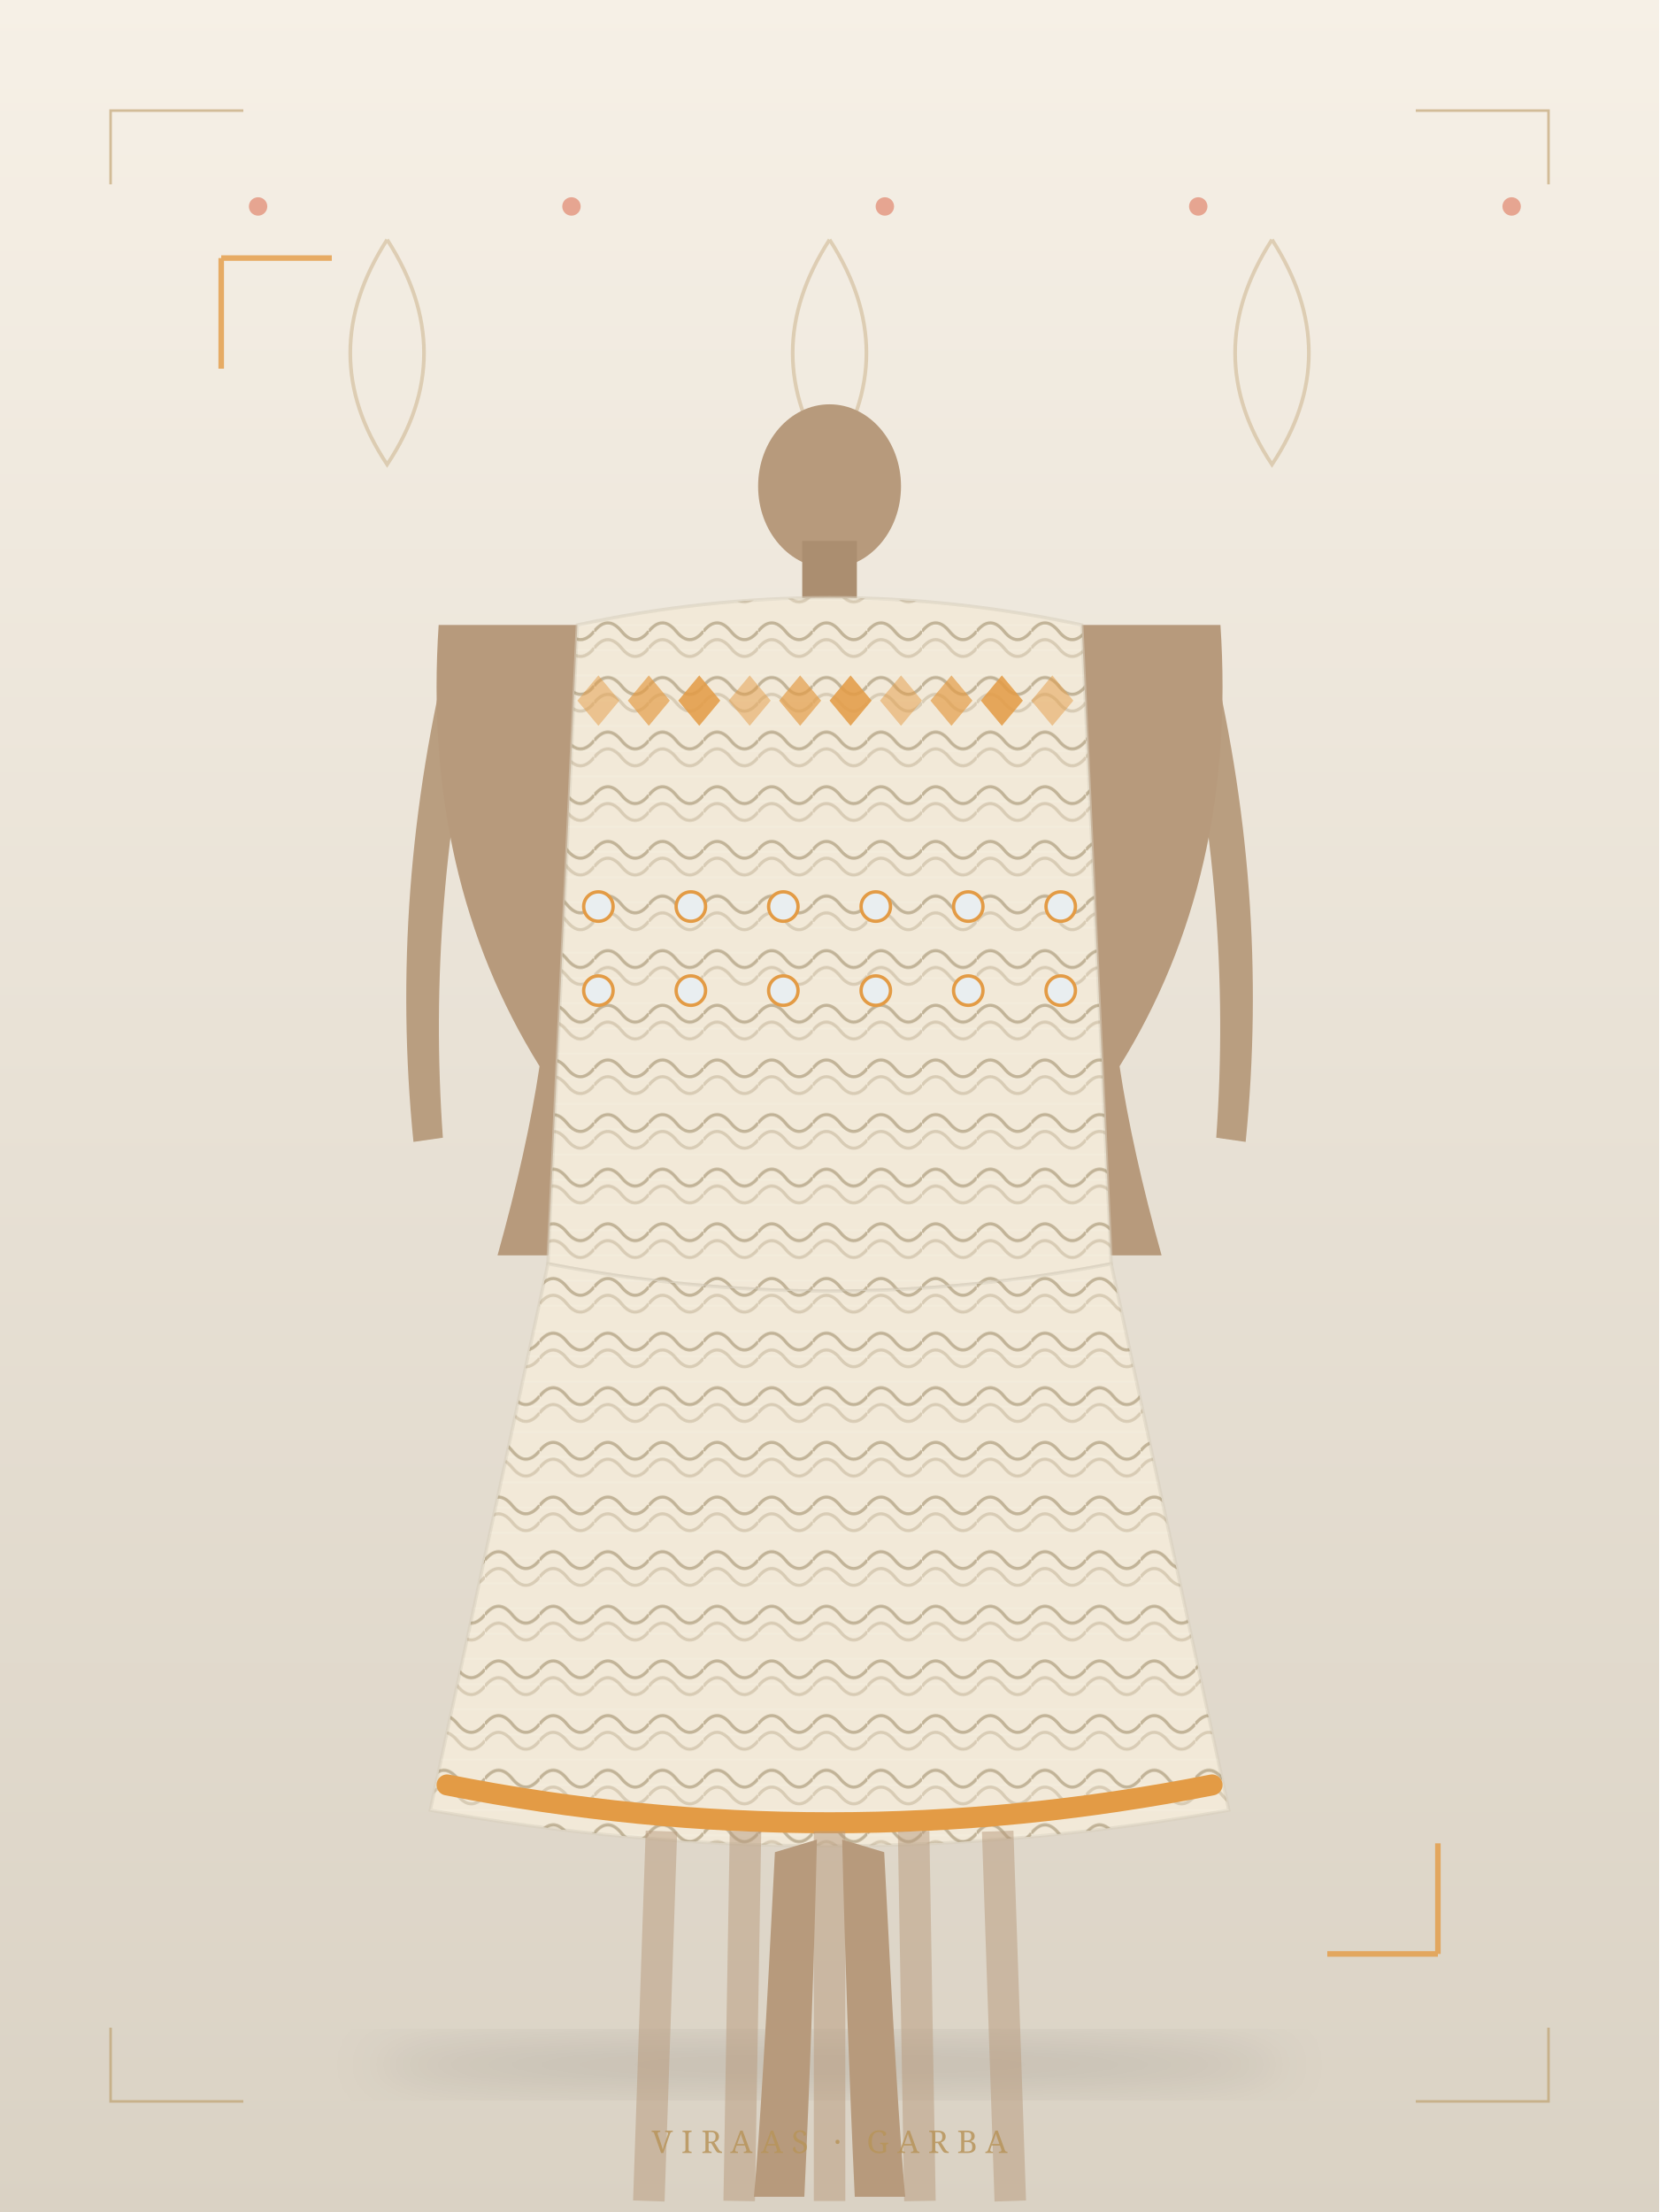
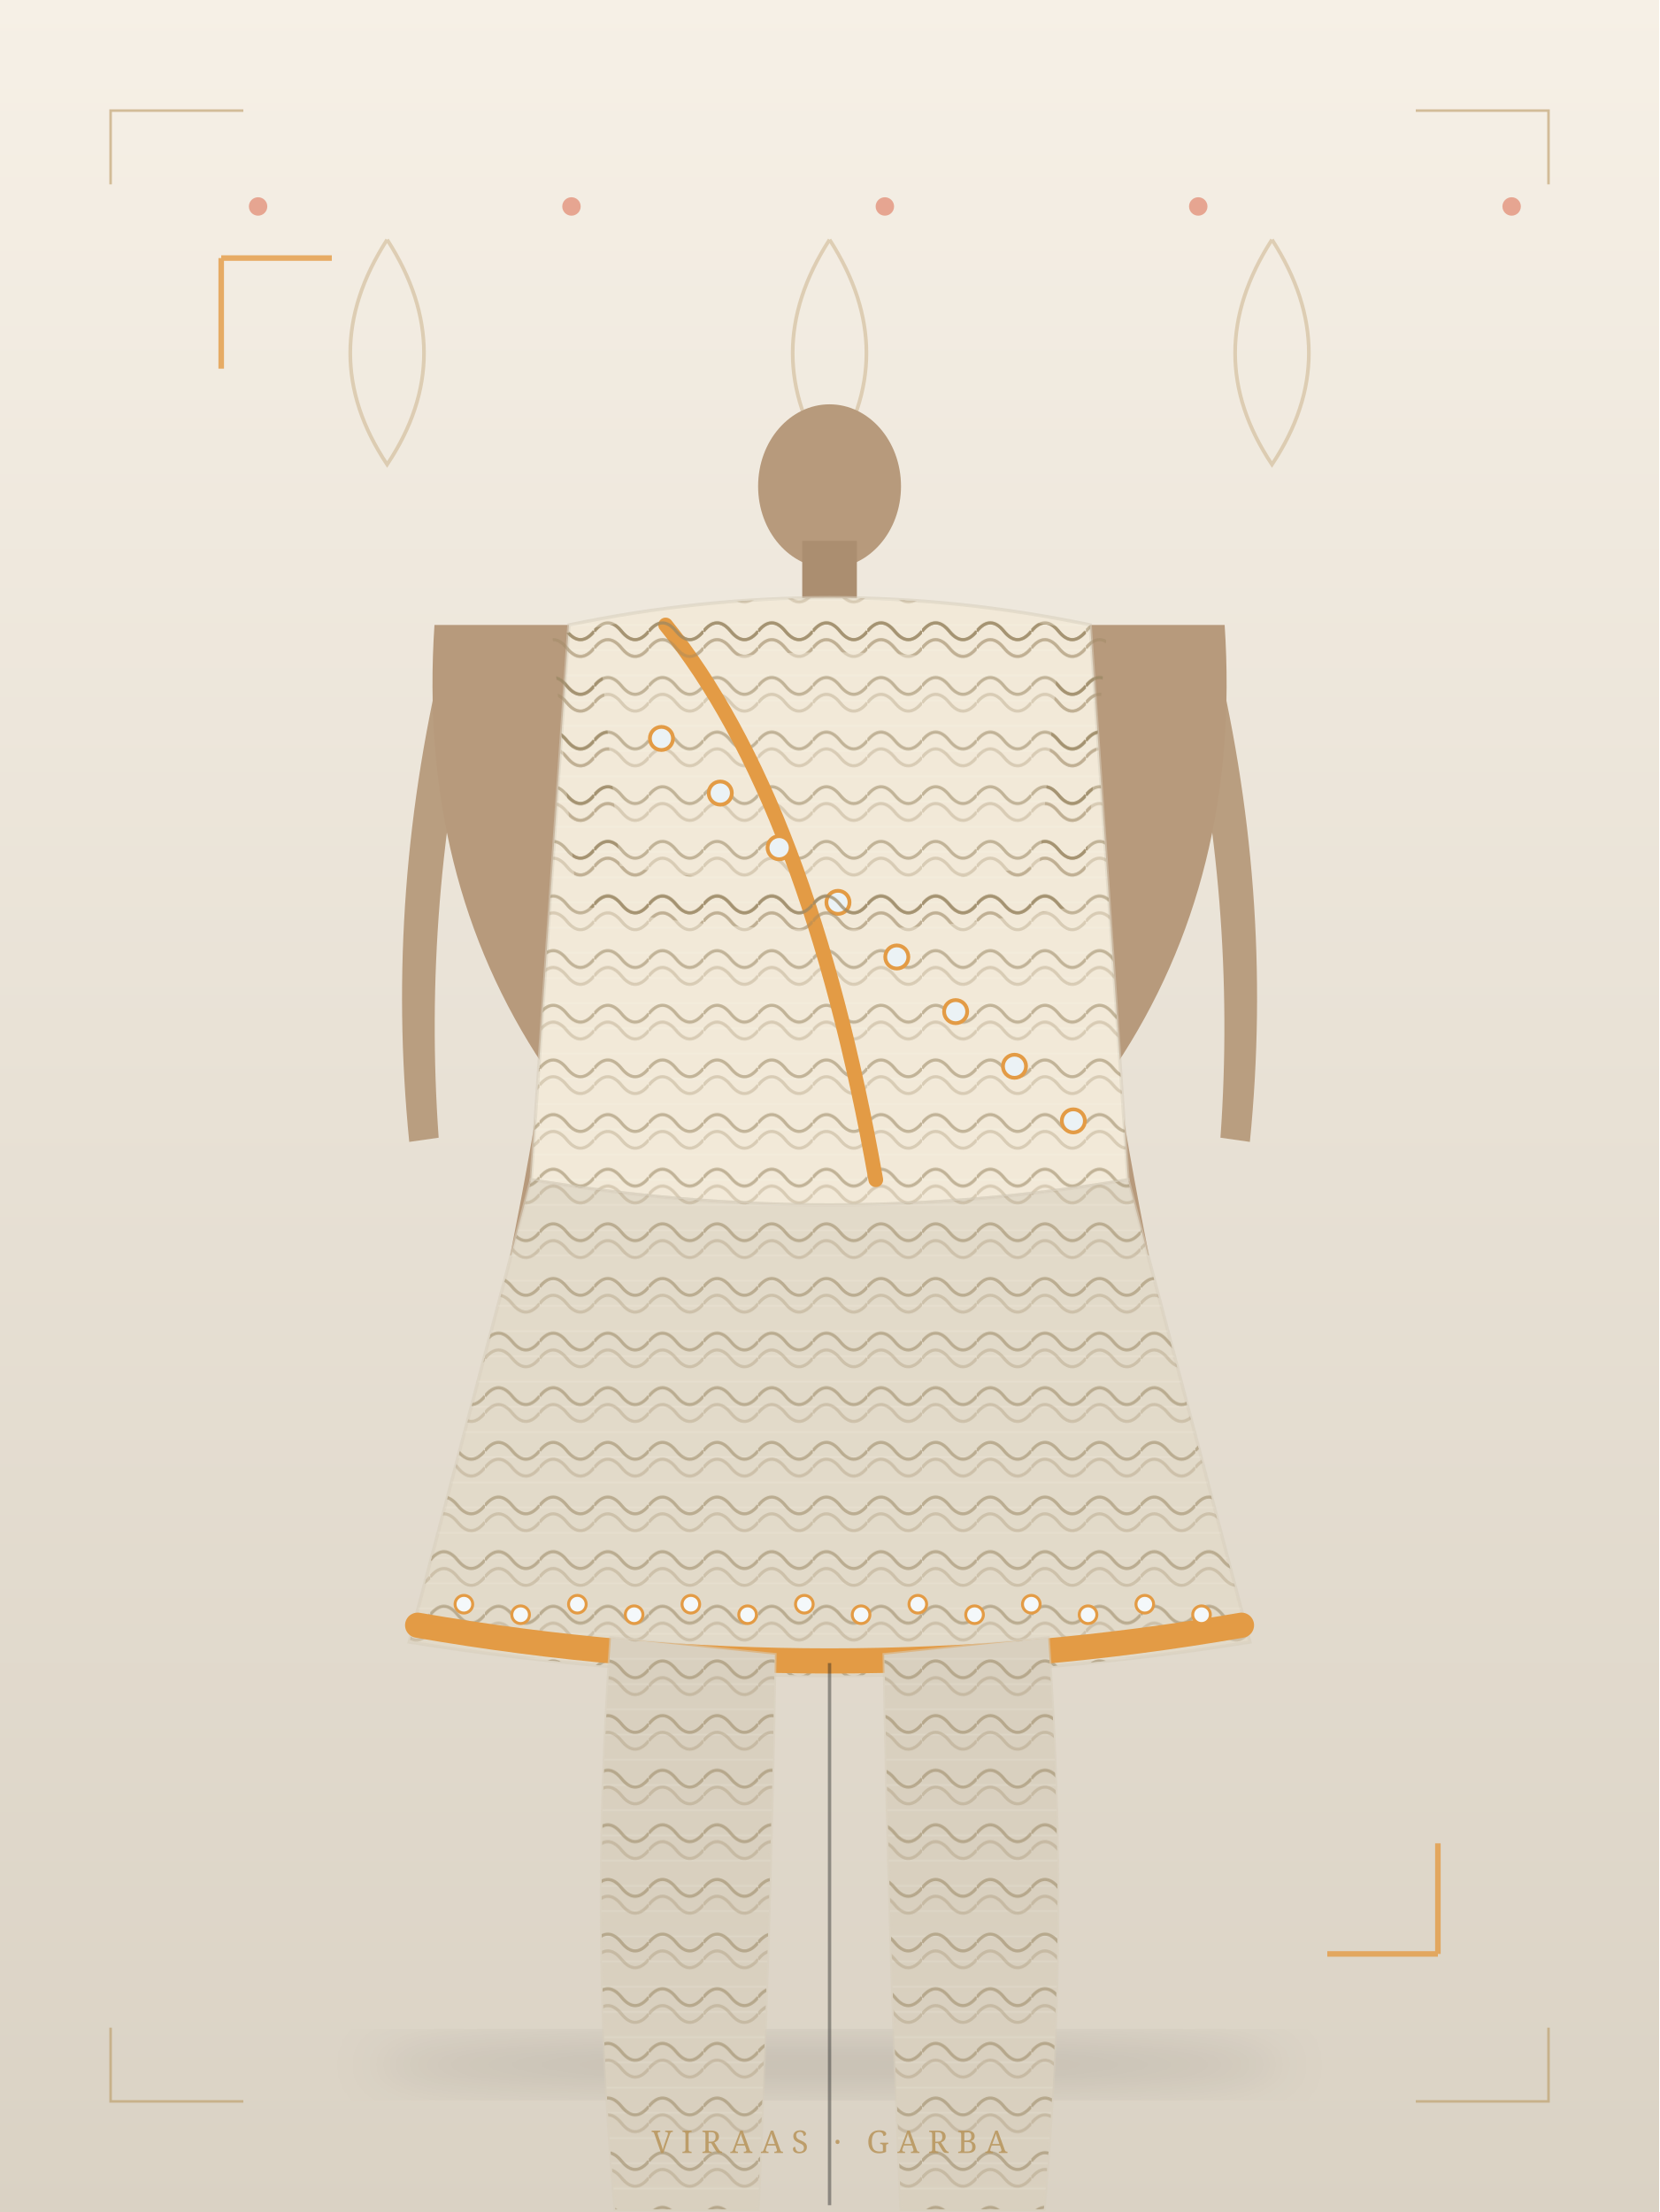
<svg xmlns="http://www.w3.org/2000/svg" viewBox="0 0 900 1200" width="900" height="1200">
  <defs>
    <pattern id="f-v197190n" patternUnits="userSpaceOnUse" width="24" height="24">
      <rect width="24" height="24" fill="#FFFDF7" opacity="0.05" />
      <path d="M0 8 H24 M0 20 H24" stroke="#FFFDF7" stroke-width="0.8" opacity="0.12" fill="none" />
    </pattern>
    <pattern id="k-v197190n" patternUnits="userSpaceOnUse" width="26" height="26">
      <g stroke="#9A8763" stroke-width="1.5" opacity="0.75" fill="none">
        <path d="M0 13 q6.5 -8 13 0 t13 0" />
        <path d="M0 21 q6.5 -8 13 0 t13 0" opacity="0.55" />
      </g>
    </pattern>
    <linearGradient id="bgF" x1="0" y1="0" x2="0" y2="1">
      <stop offset="0%" stop-color="#F6F0E6" />
      <stop offset="100%" stop-color="#DAD2C4" />
    </linearGradient>
    <filter id="soft">
      <feGaussianBlur stdDeviation="14" />
    </filter>
    <filter id="soft2">
      <feGaussianBlur stdDeviation="5" />
    </filter>
  </defs>
  <rect width="900" height="1200" fill="url(#bgF)" />
  <ellipse cx="450" cy="1120" rx="250" ry="16" fill="#000" opacity="0.11" filter="url(#soft)" />
  <g opacity="0.34" fill="none" stroke="#B7945A" stroke-width="2">
    <path d="M210 130 q40 62 0 122 q-40 -60 0 -122" />
    <path d="M450 130 q40 62 0 122 q-40 -60 0 -122" />
    <path d="M690 130 q40 62 0 122 q-40 -60 0 -122" />
  </g>
  <circle cx="140" cy="112" r="5" fill="#D95E3F" opacity="0.5" />
  <circle cx="310" cy="112" r="5" fill="#D95E3F" opacity="0.5" />
  <circle cx="480" cy="112" r="5" fill="#D95E3F" opacity="0.5" />
  <circle cx="650" cy="112" r="5" fill="#D95E3F" opacity="0.5" />
  <circle cx="820" cy="112" r="5" fill="#D95E3F" opacity="0.5" />
  <g transform="translate(450 640) scale(1.14) translate(-450 -560)">
    <g>
      <ellipse cx="450" cy="230" rx="34" ry="39" fill="#B79A7C" />
      <path d="M437 256 h26 v46 h-26z" fill="#ab8e70" />
-       <path d="M270 302 q-30 120 -18 240 l14 -2 q-8 -112 18 -224z" fill="#B79A7C" opacity="0.95" />
-       <path d="M630 302 q30 120 18 240 l-14 -2 q8 -112 -18 -224z" fill="#B79A7C" opacity="0.95" />
-       <path d="M264 296 Q256 416 312 506 Q306 546 292 596 L608 596 Q594 546 588 506 Q644 416 636 296 Z" fill="#B79A7C" />
+       <path d="M268 302 q-30 120 -18 240 l14 -2 q-8 -112 18 -224z" fill="#B79A7C" opacity="0.95" />
+       <path d="M632 302 q30 120 18 240 l-14 -2 q8 -112 -18 -224z" fill="#B79A7C" opacity="0.95" />
+       <path d="M262 296 Q254 416 314 506 Q308 546 298 596 L602 596 Q592 546 586 506 Q646 416 638 296 Z" fill="#B79A7C" />
    </g>
    <clipPath id="cc-v197190n-1">
-       <path d="M330 296 Q450 270 570 296 L584 600 Q450 626 316 600 Z" />
+       <path d="M326 296 Q450 270 574 296 L592 560 Q450 584 308 560 Z" />
    </clipPath>
-     <path d="M330 296 Q450 270 570 296 L584 600 Q450 626 316 600 Z" fill="#F1E8D6" stroke="#d7cebc" stroke-width="1.6" stroke-opacity="0.55" />
+     <path d="M326 296 Q450 270 574 296 L592 560 Q450 584 308 560 Z" fill="#F1E8D6" stroke="#d7cebc" stroke-width="1.6" stroke-opacity="0.55" />
    <g clip-path="url(#cc-v197190n-1)">
-       <path d="M330 296 Q450 270 570 296 L584 600 Q450 626 316 600 Z" fill="url(#f-v197190n)" />
-       <path d="M330 296 Q450 270 570 296 L584 600 Q450 626 316 600 Z" fill="url(#k-v197190n)" opacity="0.72" />
+       <path d="M326 296 Q450 270 574 296 L592 560 Q450 584 308 560 Z" fill="url(#f-v197190n)" />
+       <path d="M326 296 Q450 270 574 296 L592 560 Q450 584 308 560 Z" fill="url(#k-v197190n)" opacity="0.72" />
    </g>
+     <path d="M372 296 Q440 380 472 560" fill="none" stroke="#E39B45" stroke-width="7" stroke-linecap="round" />
    <g>
-       <path d="M340 320 l10 12 -10 12 -10 -12z" fill="#E39B45" opacity="0.5" />
-       <path d="M364 320 l10 12 -10 12 -10 -12z" fill="#E39B45" opacity="0.68" />
-       <path d="M388 320 l10 12 -10 12 -10 -12z" fill="#E39B45" opacity="0.86" />
-       <path d="M412 320 l10 12 -10 12 -10 -12z" fill="#E39B45" opacity="0.5" />
-       <path d="M436 320 l10 12 -10 12 -10 -12z" fill="#E39B45" opacity="0.68" />
-       <path d="M460 320 l10 12 -10 12 -10 -12z" fill="#E39B45" opacity="0.86" />
-       <path d="M484 320 l10 12 -10 12 -10 -12z" fill="#E39B45" opacity="0.5" />
-       <path d="M508 320 l10 12 -10 12 -10 -12z" fill="#E39B45" opacity="0.68" />
-       <path d="M532 320 l10 12 -10 12 -10 -12z" fill="#E39B45" opacity="0.86" />
-       <path d="M556 320 l10 12 -10 12 -10 -12z" fill="#E39B45" opacity="0.5" />
+       <circle cx="370" cy="350" r="5.5" fill="#EBF2F5" stroke="#E39B45" stroke-width="1.8" />
+       <circle cx="398" cy="376" r="5.5" fill="#EBF2F5" stroke="#E39B45" stroke-width="1.8" />
+       <circle cx="426" cy="402" r="5.5" fill="#EBF2F5" stroke="#E39B45" stroke-width="1.8" />
+       <circle cx="454" cy="428" r="5.5" fill="#EBF2F5" stroke="#E39B45" stroke-width="1.8" />
+       <circle cx="482" cy="454" r="5.5" fill="#EBF2F5" stroke="#E39B45" stroke-width="1.8" />
+       <circle cx="510" cy="480" r="5.5" fill="#EBF2F5" stroke="#E39B45" stroke-width="1.8" />
+       <circle cx="538" cy="506" r="5.5" fill="#EBF2F5" stroke="#E39B45" stroke-width="1.8" />
+       <circle cx="566" cy="532" r="5.5" fill="#EBF2F5" stroke="#E39B45" stroke-width="1.8" />
    </g>
+     <path d="M330 310 Q450 286 570 310 L560 420 Q450 440 340 420 Z" fill="none" stroke="url(#k-v197190n)" stroke-width="22" stroke-linecap="round" opacity="0.95" />
+     <clipPath id="cc-v197190n-2">
+       <path d="M308 560 Q450 584 592 560 L650 780 Q450 812 250 780 Z" />
+     </clipPath>
+     <path d="M308 560 Q450 584 592 560 L650 780 Q450 812 250 780 Z" fill="#e1d8c6" stroke="#d7cebc" stroke-width="1.6" stroke-opacity="0.55" />
+     <g clip-path="url(#cc-v197190n-2)">
+       <path d="M308 560 Q450 584 592 560 L650 780 Q450 812 250 780 Z" fill="url(#f-v197190n)" />
+       <path d="M308 560 Q450 584 592 560 L650 780 Q450 812 250 780 Z" fill="url(#k-v197190n)" opacity="0.72" />
+     </g>
+     <path d="M254 772 Q450 806 646 772" fill="none" stroke="#E39B45" stroke-width="12" stroke-linecap="round" />
    <g>
-       <circle cx="340" cy="430" r="7" fill="#E9EEF0" stroke="#E39B45" stroke-width="1.6" />
-       <circle cx="384" cy="430" r="7" fill="#E9EEF0" stroke="#E39B45" stroke-width="1.6" />
-       <circle cx="428" cy="430" r="7" fill="#E9EEF0" stroke="#E39B45" stroke-width="1.6" />
-       <circle cx="472" cy="430" r="7" fill="#E9EEF0" stroke="#E39B45" stroke-width="1.6" />
-       <circle cx="516" cy="430" r="7" fill="#E9EEF0" stroke="#E39B45" stroke-width="1.6" />
-       <circle cx="560" cy="430" r="7" fill="#E9EEF0" stroke="#E39B45" stroke-width="1.6" />
-       <circle cx="340" cy="470" r="7" fill="#E9EEF0" stroke="#E39B45" stroke-width="1.6" />
-       <circle cx="384" cy="470" r="7" fill="#E9EEF0" stroke="#E39B45" stroke-width="1.6" />
-       <circle cx="428" cy="470" r="7" fill="#E9EEF0" stroke="#E39B45" stroke-width="1.6" />
-       <circle cx="472" cy="470" r="7" fill="#E9EEF0" stroke="#E39B45" stroke-width="1.6" />
-       <circle cx="516" cy="470" r="7" fill="#E9EEF0" stroke="#E39B45" stroke-width="1.6" />
-       <circle cx="560" cy="470" r="7" fill="#E9EEF0" stroke="#E39B45" stroke-width="1.6" />
+       <circle cx="276" cy="762" r="4.2" fill="#F4F8FA" stroke="#E39B45" stroke-width="1.4" />
+       <circle cx="303" cy="767" r="4.2" fill="#F4F8FA" stroke="#E39B45" stroke-width="1.4" />
+       <circle cx="330" cy="762" r="4.2" fill="#F4F8FA" stroke="#E39B45" stroke-width="1.4" />
+       <circle cx="357" cy="767" r="4.2" fill="#F4F8FA" stroke="#E39B45" stroke-width="1.4" />
+       <circle cx="384" cy="762" r="4.2" fill="#F4F8FA" stroke="#E39B45" stroke-width="1.4" />
+       <circle cx="411" cy="767" r="4.2" fill="#F4F8FA" stroke="#E39B45" stroke-width="1.4" />
+       <circle cx="438" cy="762" r="4.2" fill="#F4F8FA" stroke="#E39B45" stroke-width="1.4" />
+       <circle cx="465" cy="767" r="4.2" fill="#F4F8FA" stroke="#E39B45" stroke-width="1.4" />
+       <circle cx="492" cy="762" r="4.2" fill="#F4F8FA" stroke="#E39B45" stroke-width="1.4" />
+       <circle cx="519" cy="767" r="4.2" fill="#F4F8FA" stroke="#E39B45" stroke-width="1.4" />
+       <circle cx="546" cy="762" r="4.2" fill="#F4F8FA" stroke="#E39B45" stroke-width="1.4" />
+       <circle cx="573" cy="767" r="4.2" fill="#F4F8FA" stroke="#E39B45" stroke-width="1.4" />
+       <circle cx="600" cy="762" r="4.2" fill="#F4F8FA" stroke="#E39B45" stroke-width="1.4" />
+       <circle cx="627" cy="767" r="4.2" fill="#F4F8FA" stroke="#E39B45" stroke-width="1.4" />
    </g>
-     <clipPath id="cc-v197190n-2">
-       <path d="M316 600 Q450 626 584 600 L640 860 Q450 894 260 860 Z" />
+     <clipPath id="cc-v197190n-3">
+       <path d="M346 778 q-10 140 2 272 l68 0 q6 -140 8 -264z" />
    </clipPath>
-     <path d="M316 600 Q450 626 584 600 L640 860 Q450 894 260 860 Z" fill="#F1E8D6" stroke="#d7cebc" stroke-width="1.6" stroke-opacity="0.55" />
-     <g clip-path="url(#cc-v197190n-2)">
-       <path d="M316 600 Q450 626 584 600 L640 860 Q450 894 260 860 Z" fill="url(#f-v197190n)" />
-       <path d="M316 600 Q450 626 584 600 L640 860 Q450 894 260 860 Z" fill="url(#k-v197190n)" opacity="0.72" />
+     <path d="M346 778 q-10 140 2 272 l68 0 q6 -140 8 -264z" fill="#d7cebc" stroke="#d7cebc" stroke-width="1.6" stroke-opacity="0.55" />
+     <g clip-path="url(#cc-v197190n-3)">
+       <path d="M346 778 q-10 140 2 272 l68 0 q6 -140 8 -264z" fill="url(#f-v197190n)" />
+       <path d="M346 778 q-10 140 2 272 l68 0 q6 -140 8 -264z" fill="url(#k-v197190n)" opacity="0.72" />
    </g>
-     <path d="M268 848 Q450 884 632 848" fill="none" stroke="#E39B45" stroke-width="10" stroke-linecap="round" />
-     <g stroke="#B79A7C" stroke-width="15" opacity="0.5">
-       <path d="M370 870 l-6 176" fill="none" />
-       <path d="M410 870 l-3 176" fill="none" />
-       <path d="M450 870 l0 176" fill="none" />
-       <path d="M490 870 l3 176" fill="none" />
-       <path d="M530 870 l6 176" fill="none" />
+     <clipPath id="cc-v197190n-4">
+       <path d="M554 778 q10 140 -2 272 l-68 0 q-6 -140 -8 -264z" />
+     </clipPath>
+     <path d="M554 778 q10 140 -2 272 l-68 0 q-6 -140 -8 -264z" fill="#d7cebc" stroke="#d7cebc" stroke-width="1.6" stroke-opacity="0.55" />
+     <g clip-path="url(#cc-v197190n-4)">
+       <path d="M554 778 q10 140 -2 272 l-68 0 q-6 -140 -8 -264z" fill="url(#f-v197190n)" />
+       <path d="M554 778 q10 140 -2 272 l-68 0 q-6 -140 -8 -264z" fill="url(#k-v197190n)" opacity="0.72" />
    </g>
-     <g>
-       <path d="M424 880 q-6 120 -10 164 l24 0 q4 -85 6 -170z" fill="#B79A7C" />
-       <path d="M476 880 q6 120 10 164 l-24 0 q-4 -85 -6 -170z" fill="#B79A7C" />
+     <g stroke="#171918" stroke-width="1.6" opacity="0.4" fill="none">
+       <path d="M450 790 V1048" />
    </g>
-     <g fill="#2A2E2C" opacity="0.95">
+     <g fill="#171918" opacity="0.95">
      <path d="M392 1060 q-16 18 6 24 h46 q10 -12 -4 -24z" />
      <path d="M508 1060 q16 18 -6 24 h-46 q-10 -12 4 -24z" />
    </g>
  </g>
  <g fill="none" stroke="#E39B45" stroke-width="3" opacity="0.8">
    <path d="M120 140 h60 M120 140 v60" />
    <path d="M720 1060 h60 M780 1000 v60" />
  </g>
  <g fill="none" stroke="#B7945A" opacity="0.55" stroke-width="1.4">
    <path d="M60 100 V60 H132" />
    <path d="M768 60 H840 V100" />
    <path d="M60 1100 V1140 H132" />
    <path d="M768 1140 H840 V1100" />
  </g>
  <text x="450" y="1168" text-anchor="middle" font-family="Georgia, serif" font-size="17" letter-spacing="4.6" fill="#B7945A" opacity="0.85">VIRAAS · GARBA</text>
</svg>
